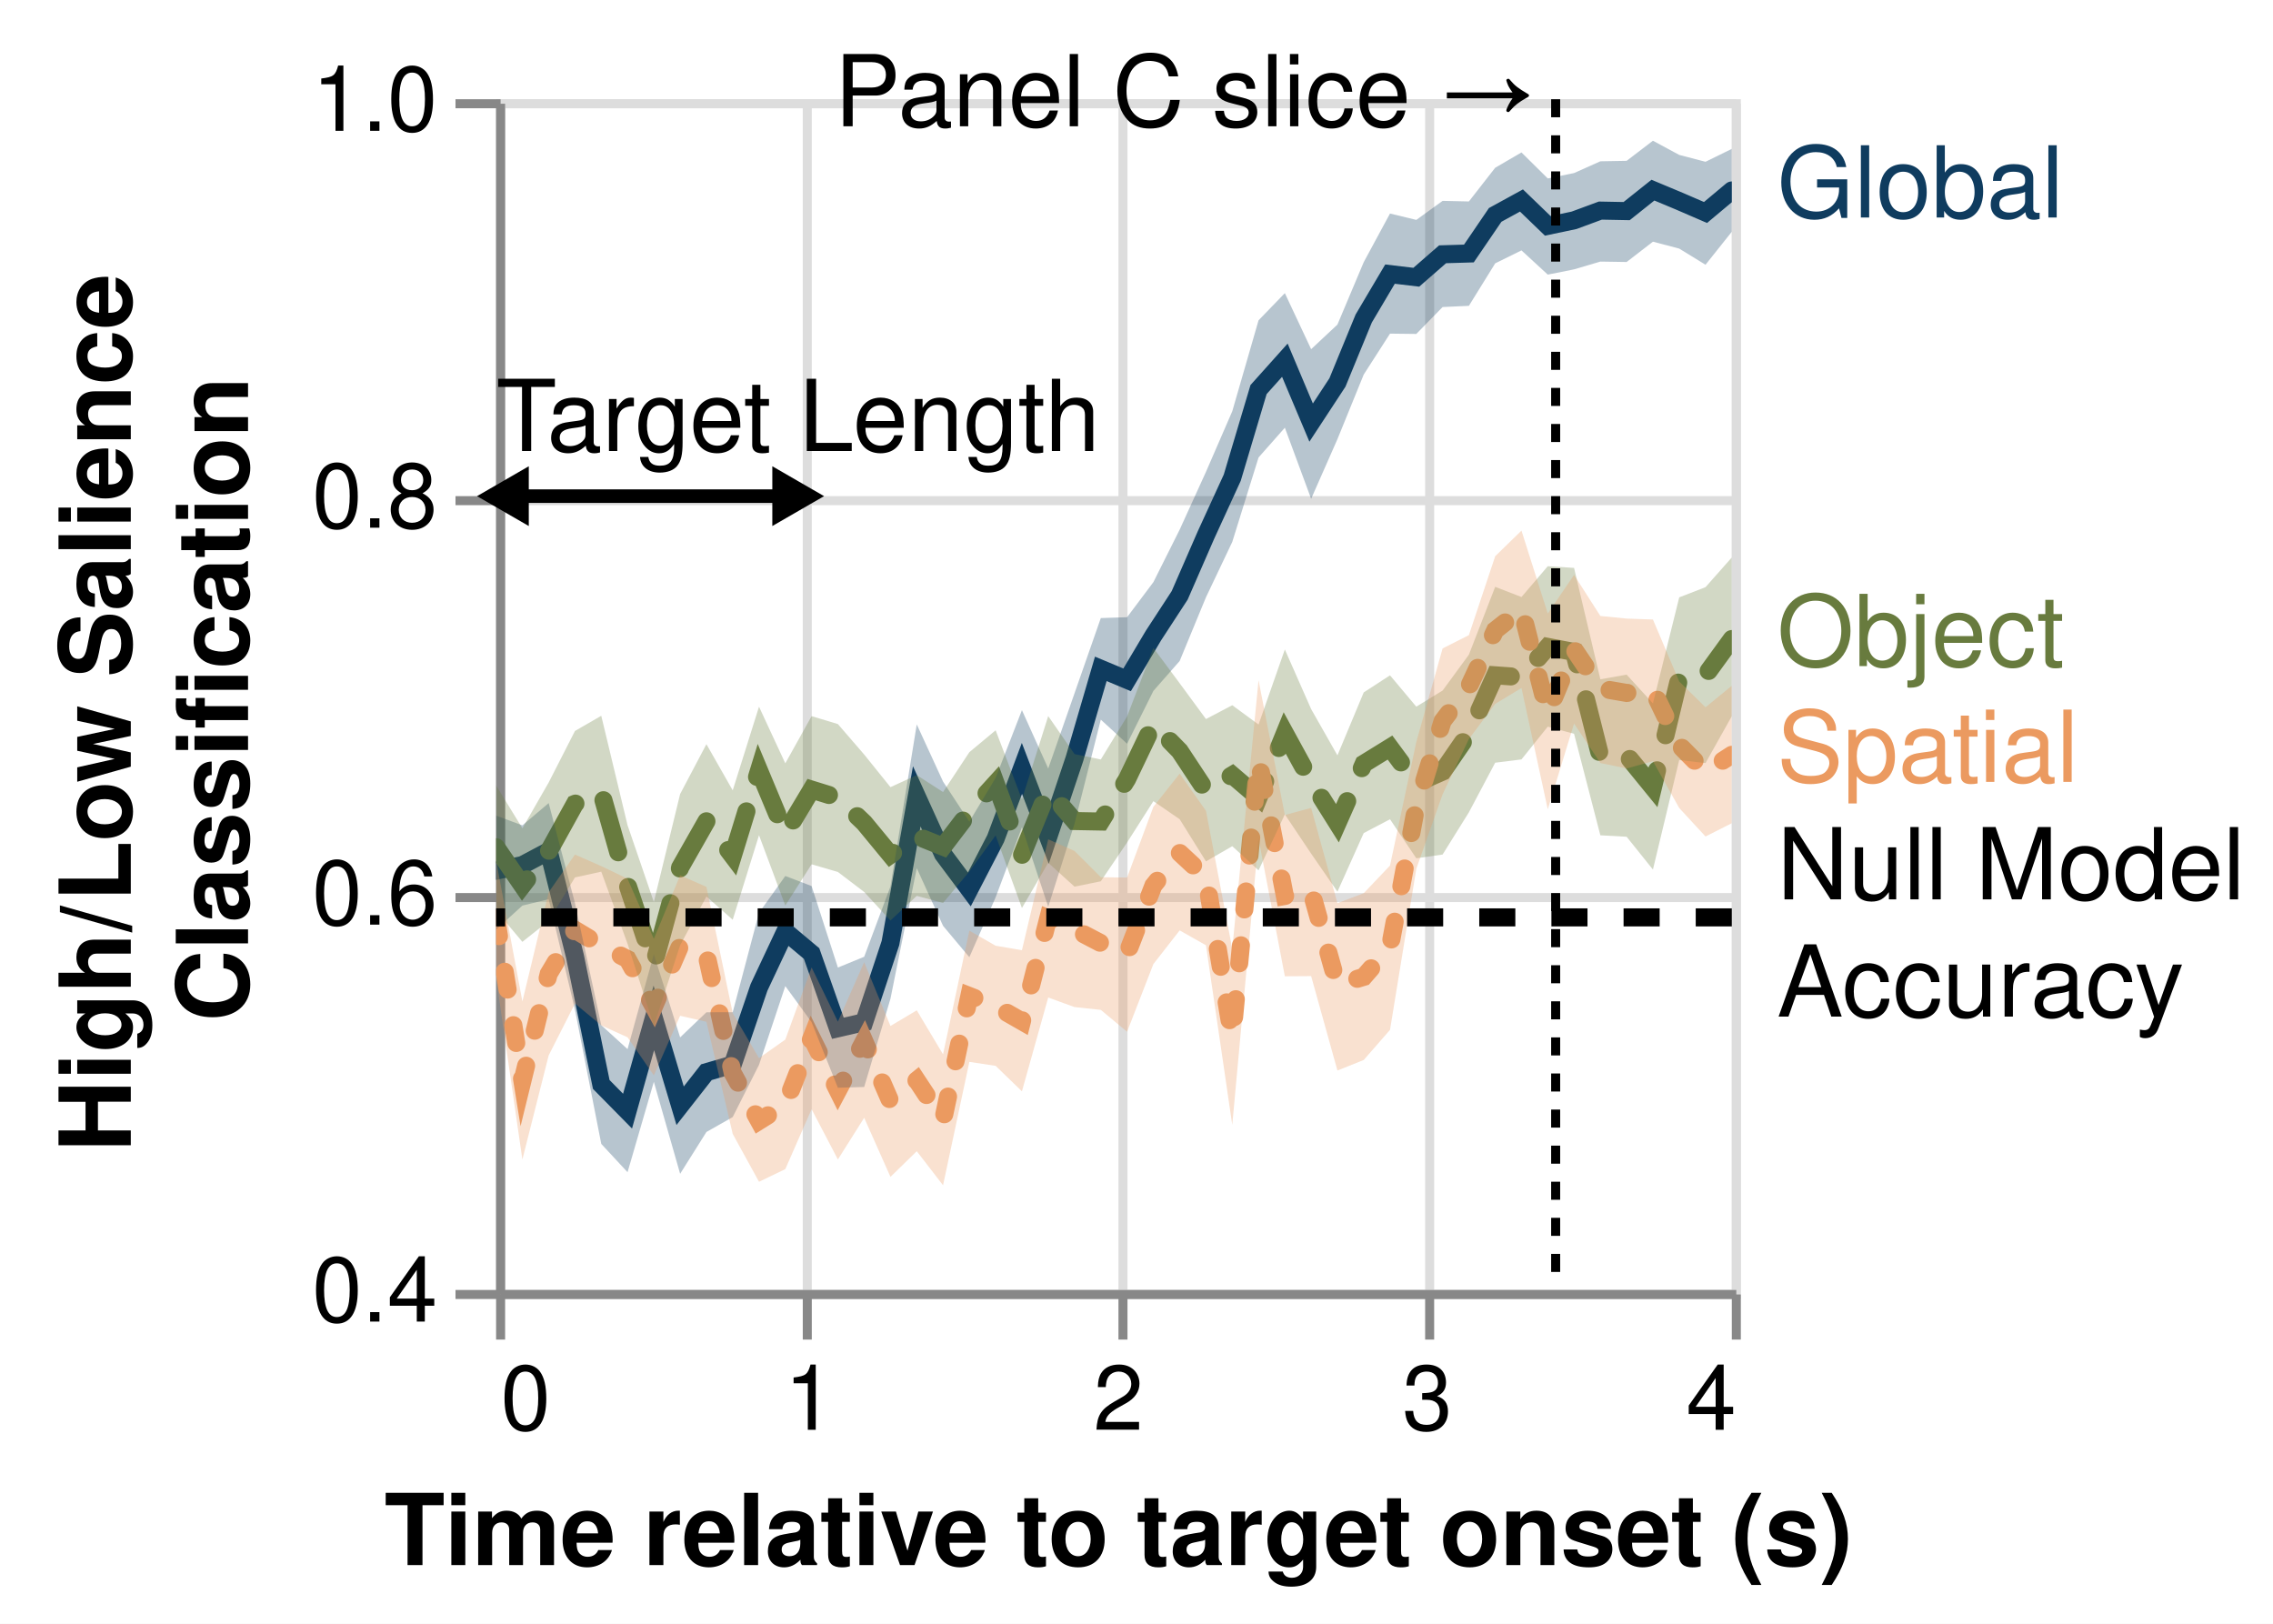
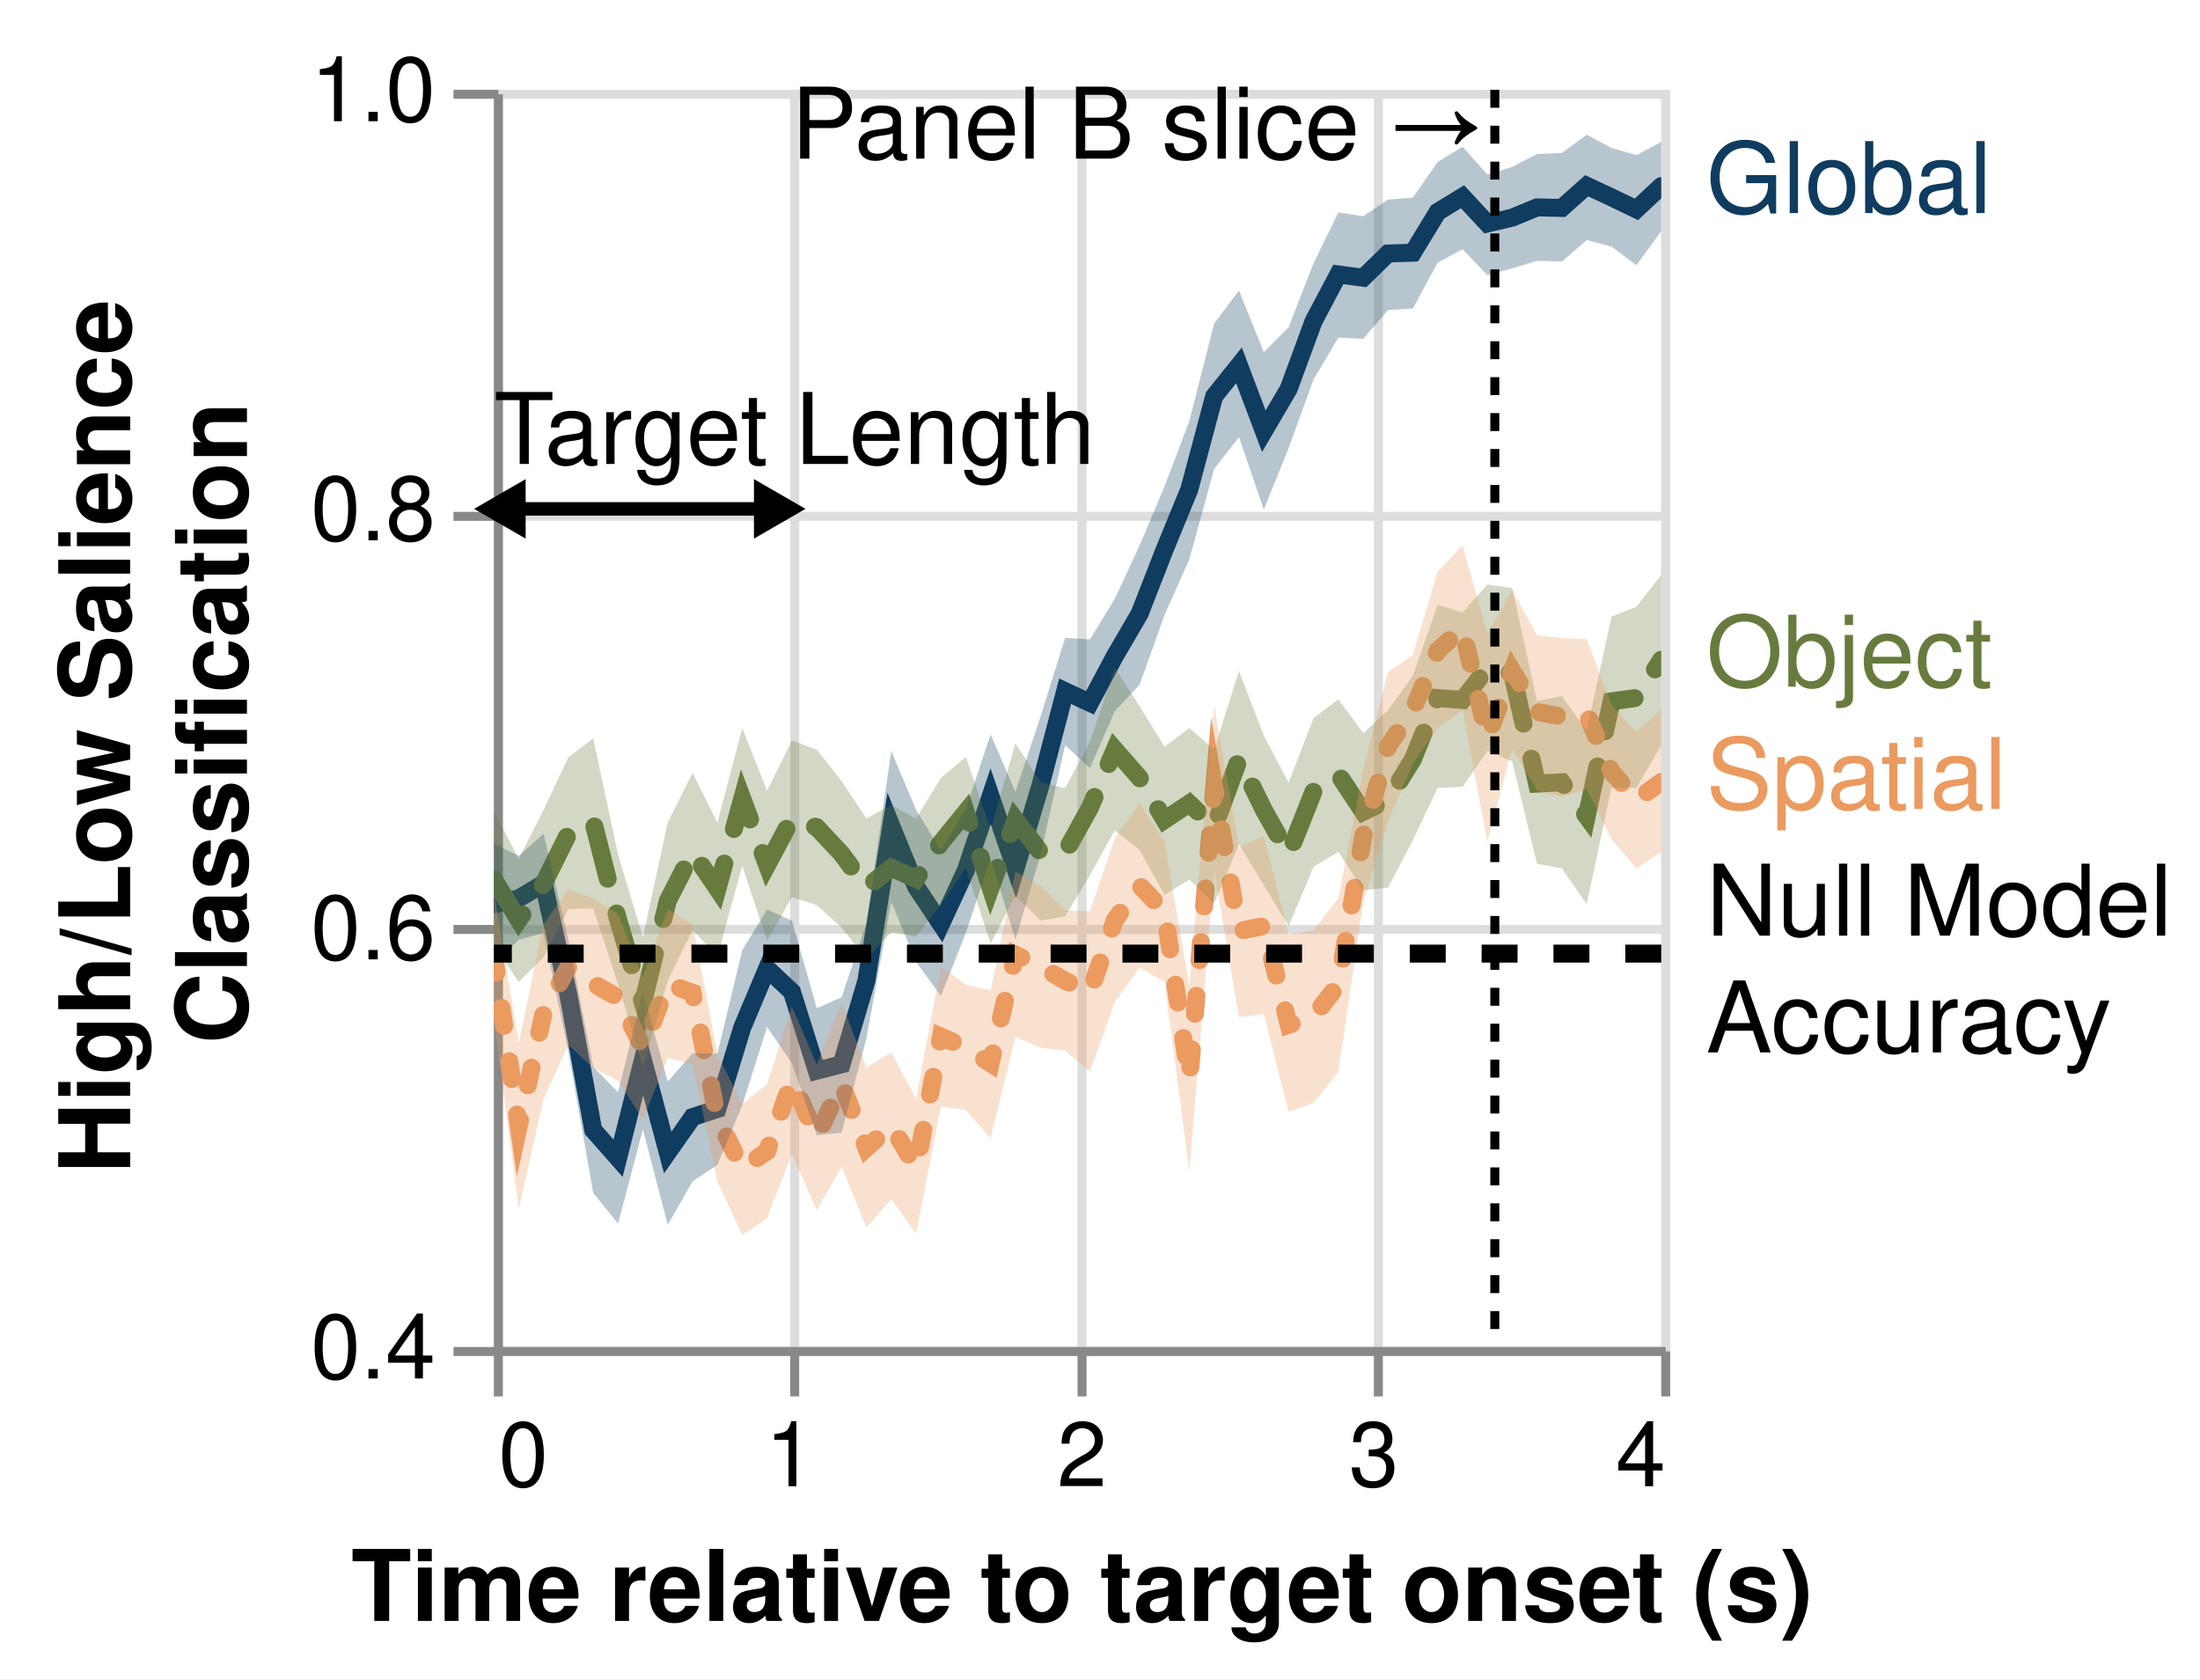
- <svg xmlns="http://www.w3.org/2000/svg" class="marks" width="252" height="180" viewBox="0 0 252 180" version="1.1">
+ <svg xmlns="http://www.w3.org/2000/svg" class="marks" width="245" height="187" viewBox="0 0 245 187" version="1.1">
  <defs>
    <clipPath id="clip1">
-       <rect x="0" y="0" width="137" height="132" />
+       <rect x="0" y="0" width="130" height="140" />
    </clipPath>
    <clipPath id="clip2">
-       <rect x="0" y="0" width="137" height="132" />
+       <rect x="0" y="0" width="130" height="140" />
    </clipPath>
    <clipPath id="clip3">
-       <rect x="0" y="0" width="137" height="132" />
+       <rect x="0" y="0" width="130" height="140" />
    </clipPath>
    <clipPath id="clip4">
-       <rect x="0" y="0" width="137" height="132" />
+       <rect x="0" y="0" width="130" height="140" />
    </clipPath>
    <clipPath id="clip5">
-       <rect x="0" y="0" width="137" height="132" />
+       <rect x="0" y="0" width="130" height="140" />
    </clipPath>
    <clipPath id="clip6">
-       <rect x="0" y="0" width="137" height="132" />
+       <rect x="0" y="0" width="130" height="140" />
    </clipPath>
  </defs>
-   <rect width="252" height="180" fill="white" />
-   <g fill="none" stroke-miterlimit="10" transform="translate(55,11)">
+   <rect width="245" height="187" fill="white" />
+   <g fill="none" stroke-miterlimit="10" transform="translate(55,10)">
    <g class="mark-group role-frame root" role="graphics-object" aria-roledescription="group mark container">
      <g transform="translate(0,0)">
-         <path class="background" aria-hidden="true" d="M0.5,0.5h137v132h-137Z" stroke="#ddd" />
+         <path class="background" aria-hidden="true" d="M0.5,0.5h130v140h-130Z" stroke="#ddd" />
        <g>
          <g class="mark-group role-axis" aria-hidden="true">
-             <g transform="translate(0.5,132.5)">
+             <g transform="translate(0.5,140.5)">
              <path class="background" aria-hidden="true" d="M0,0h0v0h0Z" pointer-events="none" />
              <g>
                <g class="mark-rule role-axis-grid" pointer-events="none">
-                   <line transform="translate(0,-132)" x2="0" y2="132" stroke="#ddd" stroke-width="1" opacity="1" />
-                   <line transform="translate(34,-132)" x2="0" y2="132" stroke="#ddd" stroke-width="1" opacity="1" />
-                   <line transform="translate(69,-132)" x2="0" y2="132" stroke="#ddd" stroke-width="1" opacity="1" />
-                   <line transform="translate(103,-132)" x2="0" y2="132" stroke="#ddd" stroke-width="1" opacity="1" />
-                   <line transform="translate(137,-132)" x2="0" y2="132" stroke="#ddd" stroke-width="1" opacity="1" />
+                   <line transform="translate(0,-140)" x2="0" y2="140" stroke="#ddd" stroke-width="1" opacity="1" />
+                   <line transform="translate(33,-140)" x2="0" y2="140" stroke="#ddd" stroke-width="1" opacity="1" />
+                   <line transform="translate(65,-140)" x2="0" y2="140" stroke="#ddd" stroke-width="1" opacity="1" />
+                   <line transform="translate(98,-140)" x2="0" y2="140" stroke="#ddd" stroke-width="1" opacity="1" />
+                   <line transform="translate(130,-140)" x2="0" y2="140" stroke="#ddd" stroke-width="1" opacity="1" />
                </g>
              </g>
              <path class="foreground" aria-hidden="true" d="" pointer-events="none" display="none" />
            </g>
          </g>
          <g class="mark-group role-axis" aria-hidden="true">
            <g transform="translate(0.5,0.5)">
              <path class="background" aria-hidden="true" d="M0,0h0v0h0Z" pointer-events="none" />
              <g>
                <g class="mark-rule role-axis-grid" pointer-events="none">
-                   <line transform="translate(0,132)" x2="137" y2="0" stroke="#ddd" stroke-width="1" opacity="1" />
-                   <line transform="translate(0,88)" x2="137" y2="0" stroke="#ddd" stroke-width="1" opacity="1" />
-                   <line transform="translate(0,44)" x2="137" y2="0" stroke="#ddd" stroke-width="1" opacity="1" />
-                   <line transform="translate(0,0)" x2="137" y2="0" stroke="#ddd" stroke-width="1" opacity="1" />
+                   <line transform="translate(0,140)" x2="130" y2="0" stroke="#ddd" stroke-width="1" opacity="1" />
+                   <line transform="translate(0,93)" x2="130" y2="0" stroke="#ddd" stroke-width="1" opacity="1" />
+                   <line transform="translate(0,47)" x2="130" y2="0" stroke="#ddd" stroke-width="1" opacity="1" />
+                   <line transform="translate(0,0)" x2="130" y2="0" stroke="#ddd" stroke-width="1" opacity="1" />
                </g>
              </g>
              <path class="foreground" aria-hidden="true" d="" pointer-events="none" display="none" />
            </g>
          </g>
          <g class="mark-group role-axis" role="graphics-symbol" aria-roledescription="axis" aria-label="X-axis titled 'Time relative to target onset (s)' for a linear scale with values from 0 to 4">
-             <g transform="translate(0.5,132.5)">
+             <g transform="translate(0.5,140.5)">
              <path class="background" aria-hidden="true" d="M0,0h0v0h0Z" pointer-events="none" />
              <g>
                <g class="mark-rule role-axis-tick" pointer-events="none">
                  <line transform="translate(0,0)" x2="0" y2="5" stroke="#888" stroke-width="1" opacity="1" />
-                   <line transform="translate(34,0)" x2="0" y2="5" stroke="#888" stroke-width="1" opacity="1" />
-                   <line transform="translate(69,0)" x2="0" y2="5" stroke="#888" stroke-width="1" opacity="1" />
-                   <line transform="translate(103,0)" x2="0" y2="5" stroke="#888" stroke-width="1" opacity="1" />
-                   <line transform="translate(137,0)" x2="0" y2="5" stroke="#888" stroke-width="1" opacity="1" />
+                   <line transform="translate(33,0)" x2="0" y2="5" stroke="#888" stroke-width="1" opacity="1" />
+                   <line transform="translate(65,0)" x2="0" y2="5" stroke="#888" stroke-width="1" opacity="1" />
+                   <line transform="translate(98,0)" x2="0" y2="5" stroke="#888" stroke-width="1" opacity="1" />
+                   <line transform="translate(130,0)" x2="0" y2="5" stroke="#888" stroke-width="1" opacity="1" />
                </g>
                <g class="mark-text role-axis-label" pointer-events="none">
                  <text text-anchor="start" transform="translate(0,15)" font-family="Helvetica" font-size="10px" fill="#000" opacity="1">0</text>
-                   <text text-anchor="middle" transform="translate(34.25,15)" font-family="Helvetica" font-size="10px" fill="#000" opacity="1">1</text>
-                   <text text-anchor="middle" transform="translate(68.5,15)" font-family="Helvetica" font-size="10px" fill="#000" opacity="1">2</text>
-                   <text text-anchor="middle" transform="translate(102.75,15)" font-family="Helvetica" font-size="10px" fill="#000" opacity="1">3</text>
-                   <text text-anchor="end" transform="translate(137,15)" font-family="Helvetica" font-size="10px" fill="#000" opacity="1">4</text>
+                   <text text-anchor="middle" transform="translate(32.5,15)" font-family="Helvetica" font-size="10px" fill="#000" opacity="1">1</text>
+                   <text text-anchor="middle" transform="translate(65,15)" font-family="Helvetica" font-size="10px" fill="#000" opacity="1">2</text>
+                   <text text-anchor="middle" transform="translate(97.5,15)" font-family="Helvetica" font-size="10px" fill="#000" opacity="1">3</text>
+                   <text text-anchor="end" transform="translate(130,15)" font-family="Helvetica" font-size="10px" fill="#000" opacity="1">4</text>
                </g>
                <g class="mark-rule role-axis-domain" pointer-events="none">
-                   <line transform="translate(0,0)" x2="137" y2="0" stroke="#888" stroke-width="1" opacity="1" />
+                   <line transform="translate(0,0)" x2="130" y2="0" stroke="#888" stroke-width="1" opacity="1" />
                </g>
                <g class="mark-text role-axis-title" pointer-events="none">
-                   <text text-anchor="middle" transform="translate(68.5,30)" font-family="Helvetica" font-size="11px" font-weight="bold" fill="#000" opacity="1">Time relative to target onset (s)</text>
+                   <text text-anchor="middle" transform="translate(65,30)" font-family="Helvetica" font-size="11px" font-weight="bold" fill="#000" opacity="1">Time relative to target onset (s)</text>
                </g>
              </g>
              <path class="foreground" aria-hidden="true" d="" pointer-events="none" display="none" />
            </g>
          </g>
          <g class="mark-group role-axis" role="graphics-symbol" aria-roledescription="axis" aria-label="Y-axis titled 'High/Low Salience Classification' for a linear scale with values from 0.4 to 1.0">
            <g transform="translate(0.5,0.5)">
              <path class="background" aria-hidden="true" d="M0,0h0v0h0Z" pointer-events="none" />
              <g>
                <g class="mark-rule role-axis-tick" pointer-events="none">
-                   <line transform="translate(0,132)" x2="-5" y2="0" stroke="#888" stroke-width="1" opacity="1" />
-                   <line transform="translate(0,88)" x2="-5" y2="0" stroke="#888" stroke-width="1" opacity="1" />
-                   <line transform="translate(0,44)" x2="-5" y2="0" stroke="#888" stroke-width="1" opacity="1" />
+                   <line transform="translate(0,140)" x2="-5" y2="0" stroke="#888" stroke-width="1" opacity="1" />
+                   <line transform="translate(0,93)" x2="-5" y2="0" stroke="#888" stroke-width="1" opacity="1" />
+                   <line transform="translate(0,47)" x2="-5" y2="0" stroke="#888" stroke-width="1" opacity="1" />
                  <line transform="translate(0,0)" x2="-5" y2="0" stroke="#888" stroke-width="1" opacity="1" />
                </g>
                <g class="mark-text role-axis-label" pointer-events="none">
-                   <text text-anchor="end" transform="translate(-7,135)" font-family="Helvetica" font-size="10px" fill="#000" opacity="1">0.4</text>
-                   <text text-anchor="end" transform="translate(-7,91)" font-family="Helvetica" font-size="10px" fill="#000" opacity="1">0.6</text>
-                   <text text-anchor="end" transform="translate(-7,47)" font-family="Helvetica" font-size="10px" fill="#000" opacity="1">0.8</text>
+                   <text text-anchor="end" transform="translate(-7,143)" font-family="Helvetica" font-size="10px" fill="#000" opacity="1">0.4</text>
+                   <text text-anchor="end" transform="translate(-7,96.33333)" font-family="Helvetica" font-size="10px" fill="#000" opacity="1">0.6</text>
+                   <text text-anchor="end" transform="translate(-7,49.66667)" font-family="Helvetica" font-size="10px" fill="#000" opacity="1">0.8</text>
                  <text text-anchor="end" transform="translate(-7,3)" font-family="Helvetica" font-size="10px" fill="#000" opacity="1">1.0</text>
                </g>
                <g class="mark-rule role-axis-domain" pointer-events="none">
-                   <line transform="translate(0,132)" x2="0" y2="-132" stroke="#888" stroke-width="1" opacity="1" />
+                   <line transform="translate(0,140)" x2="0" y2="-140" stroke="#888" stroke-width="1" opacity="1" />
                </g>
                <g class="mark-text role-axis-title" pointer-events="none">
-                   <text text-anchor="middle" transform="translate(-39,66) rotate(-90) translate(0,-2)" font-family="Helvetica" font-size="11px" font-weight="bold" fill="#000" opacity="1">
+                   <text text-anchor="middle" transform="translate(-39,70) rotate(-90) translate(0,-2)" font-family="Helvetica" font-size="11px" font-weight="bold" fill="#000" opacity="1">
                    <tspan>High/Low Salience</tspan>
                    <tspan x="0" dy="13">Classification</tspan>
                  </text>
                </g>
              </g>
              <path class="foreground" aria-hidden="true" d="" pointer-events="none" display="none" />
            </g>
          </g>
          <g class="mark-group role-scope layer_0_layer_0_pathgroup" role="graphics-object" aria-roledescription="group mark container">
            <g transform="translate(0,0)">
-               <path class="background" aria-hidden="true" d="M0,0h137v132h-137Z" />
+               <path class="background" aria-hidden="true" d="M0,0h130v140h-130Z" />
              <g>
                <g class="mark-line role-mark layer_0_layer_0_marks" clip-path="url(#clip1)" role="graphics-object" aria-roledescription="line mark container">
-                   <path aria-label="condition: global; Time relative to target onset (s): 0; High/Low Salience, Classification: 0.611268474227" role="graphics-symbol" aria-roledescription="line mark" d="M0,85.521L2.915,84.898L5.83,83.349L8.745,95.015L11.66,109.218L14.574,112.177L17.489,101.839L20.404,111.576L23.319,107.857L26.234,107.007L29.149,98.458L32.064,92.262L34.979,94.702L37.894,102.988L40.809,102.313L43.723,93.535L46.638,77.278L49.553,83.689L52.468,87.596L55.383,81.964L58.298,74.182L61.213,81.79L64.128,73.103L67.043,63.146L69.957,64.366L72.872,59.468L75.787,54.999L78.702,48.312L81.617,41.954L84.532,32.185L87.447,28.931L90.362,35.845L93.277,31.4L96.191,24.308L99.106,19.386L102.021,19.733L104.936,17.189L107.851,17.102L110.766,12.824L113.681,11.226L116.596,14.037L119.511,13.423L122.426,12.346L125.34,12.402L128.255,10.078L131.17,11.296L134.085,12.556L137,10.114" stroke="#0F3C5F" stroke-width="2" stroke-linecap="round" stroke-dasharray="1,0" />
-                 </g>
-               </g>
-               <path class="foreground" aria-hidden="true" d="" display="none" />
-             </g>
-             <g transform="translate(0,0)">
-               <path class="background" aria-hidden="true" d="M0,0h137v132h-137Z" />
+                   <path aria-label="condition: global; Time relative to target onset (s): 0; High/Low Salience, Classification: 0.611268474227" role="graphics-symbol" aria-roledescription="line mark" d="M0,90.704L2.766,90.043L5.532,88.4L8.298,100.774L11.064,115.837L13.83,118.975L16.596,108.011L19.362,118.338L22.128,114.394L24.894,113.493L27.66,104.425L30.426,97.854L33.191,100.442L35.957,109.23L38.723,108.514L41.489,99.203L44.255,81.961L47.021,88.761L49.787,92.905L52.553,86.931L55.319,78.678L58.085,86.747L60.851,77.533L63.617,66.973L66.383,68.267L69.149,63.072L71.915,58.332L74.681,51.24L77.447,44.497L80.213,34.135L82.979,30.684L85.745,38.018L88.511,33.303L91.277,25.781L94.043,20.561L96.809,20.929L99.574,18.23L102.34,18.138L105.106,13.601L107.872,11.906L110.638,14.888L113.404,14.236L116.17,13.094L118.936,13.154L121.702,10.688L124.468,11.98L127.234,13.317L130,10.727" stroke="#0F3C5F" stroke-width="2" stroke-linecap="round" stroke-dasharray="1,0" />
+                 </g>
+               </g>
+               <path class="foreground" aria-hidden="true" d="" display="none" />
+             </g>
+             <g transform="translate(0,0)">
+               <path class="background" aria-hidden="true" d="M0,0h130v140h-130Z" />
              <g>
                <g class="mark-line role-mark layer_0_layer_0_marks" clip-path="url(#clip2)" role="graphics-object" aria-roledescription="line mark container">
-                   <path aria-label="condition: object; Time relative to target onset (s): 0; High/Low Salience, Classification: 0.623106111028" role="graphics-symbol" aria-roledescription="line mark" d="M0,82.917L2.915,87.158L5.83,83.379L8.745,78.107L11.66,76.856L14.574,87.116L17.489,95.873L20.404,85.172L23.319,80.045L26.234,83.891L29.149,74.41L32.064,81.396L34.979,76.531L37.894,77.435L40.809,80.221L43.723,83.752L46.638,81.683L49.553,82.857L52.468,79.039L55.383,75.839L58.298,83.787L61.213,76.627L64.128,80.017L67.043,80.07L69.957,75.372L72.872,69.272L75.787,72.251L78.702,76.664L81.617,74.927L84.532,77.421L87.447,70.282L90.362,75.61L93.277,80.257L96.191,73.669L99.106,71.871L102.021,75.818L104.936,74.535L107.851,70.301L110.766,63.861L113.681,64.066L116.596,60.713L119.511,61.277L122.426,72.849L125.34,72.707L128.255,76.283L131.17,64.211L134.085,63.852L137,59.842" stroke="#687B3E" stroke-width="2" stroke-linecap="round" stroke-dasharray="6,4" />
-                 </g>
-               </g>
-               <path class="foreground" aria-hidden="true" d="" display="none" />
-             </g>
-             <g transform="translate(0,0)">
-               <path class="background" aria-hidden="true" d="M0,0h137v132h-137Z" />
+                   <path aria-label="condition: object; Time relative to target onset (s): 0; High/Low Salience, Classification: 0.623106111028" role="graphics-symbol" aria-roledescription="line mark" d="M0,87.942L2.766,92.441L5.532,88.432L8.298,82.84L11.064,81.514L13.83,92.396L16.596,101.684L19.362,90.334L22.128,84.896L24.894,88.975L27.66,78.92L30.426,86.329L33.191,81.17L35.957,82.128L38.723,85.083L41.489,88.828L44.255,86.633L47.021,87.879L49.787,83.829L52.553,80.435L55.319,88.865L58.085,81.272L60.851,84.866L63.617,84.923L66.383,79.94L69.149,73.47L71.915,76.63L74.681,81.31L77.447,79.468L80.213,82.114L82.979,74.541L85.745,80.192L88.511,85.121L91.277,78.134L94.043,76.227L96.809,80.413L99.574,79.053L102.34,74.562L105.106,67.732L107.872,67.949L110.638,64.392L113.404,64.991L116.17,77.264L118.936,77.114L121.702,80.906L124.468,68.103L127.234,67.722L130,63.468" stroke="#687B3E" stroke-width="2" stroke-linecap="round" stroke-dasharray="6,4" />
+                 </g>
+               </g>
+               <path class="foreground" aria-hidden="true" d="" display="none" />
+             </g>
+             <g transform="translate(0,0)">
+               <path class="background" aria-hidden="true" d="M0,0h130v140h-130Z" />
              <g>
                <g class="mark-line role-mark layer_0_layer_0_marks" clip-path="url(#clip3)" role="graphics-object" aria-roledescription="line mark container">
-                   <path aria-label="condition: spatial; Time relative to target onset (s): 0; High/Low Salience, Classification: 0.587272354659" role="graphics-symbol" aria-roledescription="line mark" d="M0,90.8L2.915,108.829L5.83,96.962L8.745,92.075L11.66,93.831L14.574,95.323L17.489,100.615L20.404,93.857L23.319,94.808L26.234,107.946L29.149,113.256L32.064,111.438L34.979,104.045L37.894,109.898L40.809,104.394L43.723,111.106L46.638,108.757L49.553,113.172L52.468,99.41L55.383,100.549L58.298,102.217L61.213,90.813L64.128,92.025L67.043,93.551L69.957,94.704L72.872,87.175L75.787,83.545L78.702,86.257L81.617,103.908L84.532,73.261L87.447,88.323L90.362,87.797L93.277,98.166L96.191,97.292L99.106,93.945L102.021,78.397L104.936,68.937L107.851,65.117L110.766,58.872L113.681,56.567L116.596,68.016L119.511,60.983L122.426,65.315L125.34,65.817L128.255,65.538L131.17,71.602L134.085,74.561L137,72.676" stroke="#EB9A60" stroke-width="2" stroke-linecap="round" stroke-dasharray="2,4" />
+                   <path aria-label="condition: spatial; Time relative to target onset (s): 0; High/Low Salience, Classification: 0.587272354659" role="graphics-symbol" aria-roledescription="line mark" d="M0,96.303L2.766,115.424L5.532,102.838L8.298,97.655L11.064,99.518L13.83,101.1L16.596,106.713L19.362,99.545L22.128,100.554L24.894,114.488L27.66,120.12L30.426,118.192L33.191,110.351L35.957,116.558L38.723,110.721L41.489,117.84L44.255,115.349L47.021,120.031L49.787,105.435L52.553,106.643L55.319,108.412L58.085,96.317L60.851,97.602L63.617,99.221L66.383,100.444L69.149,92.459L71.915,88.608L74.681,91.484L77.447,110.205L80.213,77.701L82.979,93.676L85.745,93.118L88.511,104.115L91.277,103.188L94.043,99.639L96.809,83.148L99.574,73.115L102.34,69.064L105.106,62.44L107.872,59.996L110.638,72.139L113.404,64.679L116.17,69.274L118.936,69.806L121.702,69.51L124.468,75.942L127.234,79.08L130,77.08" stroke="#EB9A60" stroke-width="2" stroke-linecap="round" stroke-dasharray="2,4" />
                </g>
              </g>
              <path class="foreground" aria-hidden="true" d="" display="none" />
            </g>
          </g>
          <g class="mark-group role-scope layer_0_layer_1_layer_0_pathgroup" role="graphics-object" aria-roledescription="group mark container">
            <g transform="translate(0,0)">
-               <path class="background" aria-hidden="true" d="M0,0h137v132h-137Z" />
+               <path class="background" aria-hidden="true" d="M0,0h130v140h-130Z" />
              <g>
                <g class="mark-area role-mark layer_0_layer_1_layer_0_marks" clip-path="url(#clip4)" role="graphics-object" aria-roledescription="area mark container">
-                   <path aria-label="High/Low Salience, Classification: 0.581602357255; upper_lower: 0.639034370111; condition: global; winstart: 0; upper: 0.639034370111; lower: 0.581602357255" role="graphics-symbol" aria-roledescription="errorband" d="M0,92.047L2.915,89.391L5.83,88.681L8.745,100.945L11.66,115.806L14.574,118.945L17.489,108.925L20.404,119.121L23.319,114.487L26.234,112.832L29.149,107.045L32.064,98.314L34.979,102.313L37.894,109.582L40.809,109.499L43.723,99.712L46.638,85.238L49.553,91.634L52.468,95.112L55.383,88.47L58.298,80.706L61.213,89.526L64.128,80.314L67.043,68.775L69.957,71.449L72.872,65.592L75.787,62.274L78.702,55.212L81.617,49.077L84.532,39.714L87.447,36.413L90.362,44.296L93.277,37.683L96.191,30.522L99.106,25.984L102.021,26.02L104.936,23.037L107.851,22.903L110.766,18.196L113.681,16.757L116.596,19.442L119.511,18.859L122.426,17.999L125.34,18.044L128.255,15.791L131.17,16.558L134.085,18.348L137,14.69L137,5.503L134.085,6.934L131.17,6.173L128.255,4.599L125.34,6.829L122.426,6.881L119.511,8.184L116.596,8.781L113.681,5.899L110.766,7.597L107.851,11.333L104.936,11.267L102.021,13.377L99.106,12.669L96.191,18.063L93.277,24.981L90.362,27.708L87.447,21.495L84.532,24.507L81.617,34.593L78.702,41.307L75.787,47.712L72.872,53.534L69.957,57.419L67.043,57.517L64.128,65.856L61.213,74.192L58.298,67.722L55.383,75.229L52.468,80.082L49.553,75.64L46.638,69.303L43.723,87.263L40.809,95.064L37.894,96.257L34.979,87.224L32.064,86.107L29.149,90.187L26.234,101.212L23.319,101.215L20.404,104L17.489,94.765L14.574,105.301L11.66,102.648L8.745,89.11L5.83,78.027L2.915,80.496L0,79.412Z" fill="#0F3C5F" opacity="0.3" />
-                 </g>
-               </g>
-               <path class="foreground" aria-hidden="true" d="" display="none" />
-             </g>
-             <g transform="translate(0,0)">
-               <path class="background" aria-hidden="true" d="M0,0h137v132h-137Z" />
+                   <path aria-label="High/Low Salience, Classification: 0.582903245546; upper_lower: 0.640308421373; condition: global; winstart: 0; upper: 0.640308421373; lower: 0.582903245546" role="graphics-symbol" aria-roledescription="errorband" d="M0,97.323L2.766,94.66L5.532,93.891L8.298,107.123L11.064,122.842L13.83,126.253L16.596,115.768L19.362,126.401L22.128,121.558L24.894,119.71L27.66,113.084L30.426,104.349L33.191,108.412L35.957,116.42L38.723,116.127L41.489,105.631L44.255,90.413L47.021,97.12L49.787,100.917L52.553,93.895L55.319,85.541L58.085,94.649L60.851,85.281L63.617,72.974L66.383,75.533L69.149,69.188L71.915,66.232L74.681,58.5L77.447,52.287L80.213,42.211L82.979,38.678L85.745,46.749L88.511,39.88L91.277,32.257L94.043,27.601L96.809,27.728L99.574,24.53L102.34,24.349L105.106,19.251L107.872,17.755L110.638,20.639L113.404,19.882L116.17,19.044L118.936,19.131L121.702,16.734L124.468,17.467L127.234,19.538L130,15.738L130,5.795L127.234,7.276L124.468,6.473L121.702,5.006L118.936,7.03L116.17,7.153L113.404,8.592L110.638,9.435L107.872,6.337L105.106,8.035L102.34,12.007L99.574,12.225L96.809,14.08L94.043,13.651L91.277,19.335L88.511,26.43L85.745,29.219L82.979,22.352L80.213,26.027L77.447,36.906L74.681,44.173L71.915,50.729L69.149,56.682L66.383,61.2L63.617,61.035L60.851,69.88L58.085,78.188L55.319,71.784L52.553,80.069L49.787,84.723L47.021,80.196L44.255,73.633L41.489,92.81L38.723,101.053L35.957,102.276L33.191,92.53L30.426,91.277L27.66,95.814L24.894,107.322L22.128,107.296L19.362,110.447L16.596,100.419L13.83,111.626L11.064,108.799L8.298,94.647L5.532,82.837L2.766,85.312L0,83.928Z" fill="#0F3C5F" opacity="0.3" />
+                 </g>
+               </g>
+               <path class="foreground" aria-hidden="true" d="" display="none" />
+             </g>
+             <g transform="translate(0,0)">
+               <path class="background" aria-hidden="true" d="M0,0h130v140h-130Z" />
              <g>
                <g class="mark-area role-mark layer_0_layer_1_layer_0_marks" clip-path="url(#clip5)" role="graphics-object" aria-roledescription="area mark container">
-                   <path aria-label="High/Low Salience, Classification: 0.591162252452; upper_lower: 0.654272704926; condition: object; winstart: 0; upper: 0.654272704926; lower: 0.591162252452" role="graphics-symbol" aria-roledescription="errorband" d="M0,89.944L2.915,93.408L5.83,91.087L8.745,86.267L11.66,85.628L14.574,93.617L17.489,102.712L20.404,93.789L23.319,88.383L26.234,90.958L29.149,81.59L32.064,89.388L34.979,84.812L37.894,85.662L40.809,87.881L43.723,91.045L46.638,88.311L49.553,89.097L52.468,85.612L55.383,81.61L58.298,89.659L61.213,84.648L64.128,87.289L67.043,86.696L69.957,82.394L72.872,77.814L75.787,79.816L78.702,84.488L81.617,82.806L84.532,85.48L87.447,79.279L90.362,83.628L93.277,87.846L96.191,81.351L99.106,79.818L102.021,84.147L104.936,83.73L107.851,79.051L110.766,73.55L113.681,73.185L116.596,69.554L119.511,70.345L122.426,81.597L125.34,81.759L128.255,85.394L131.17,73.254L134.085,73.59L137,68.393L137,50.797L134.085,54.09L131.17,55.221L128.255,66.979L125.34,63.788L122.426,64.304L119.511,51.955L116.596,51.768L113.681,55.184L110.766,54.053L107.851,61.574L104.936,65.552L102.021,67.337L99.106,63.865L96.191,65.758L93.277,72.735L90.362,67.605L87.447,60.998L84.532,69.317L81.617,67.178L78.702,68.709L75.787,64.745L72.872,60.819L69.957,68.421L67.043,73.192L64.128,72.591L61.213,68.382L58.298,77.615L55.383,69.954L52.468,72.385L49.553,76.803L46.638,74.922L43.723,76.26L40.809,72.643L37.894,69.268L34.979,68.386L32.064,73.62L29.149,67.341L26.234,76.616L23.319,71.495L20.404,77.021L17.489,88.984L14.574,80.481L11.66,68.348L8.745,70.031L5.83,75.743L2.915,80.821L0,76.06Z" fill="#687B3E" opacity="0.3" />
-                 </g>
-               </g>
-               <path class="foreground" aria-hidden="true" d="" display="none" />
-             </g>
-             <g transform="translate(0,0)">
-               <path class="background" aria-hidden="true" d="M0,0h137v132h-137Z" />
+                   <path aria-label="High/Low Salience, Classification: 0.591632157835; upper_lower: 0.655927458875; condition: object; winstart: 0; upper: 0.655927458875; lower: 0.591632157835" role="graphics-symbol" aria-roledescription="errorband" d="M0,95.286L2.766,99.335L5.532,96.595L8.298,91.232L11.064,91.171L13.83,99.594L16.596,108.856L19.362,99.214L22.128,93.559L24.894,96.506L27.66,86.421L30.426,94.768L33.191,89.893L35.957,90.799L38.723,93.295L41.489,96.81L44.255,93.804L47.021,94.302L49.787,90.751L52.553,86.663L55.319,95.059L58.085,89.754L60.851,92.515L63.617,92.038L66.383,87.451L69.149,82.45L71.915,84.671L74.681,89.637L77.447,87.959L80.213,90.593L82.979,84.02L85.745,88.57L88.511,93.139L91.277,86.533L94.043,84.852L96.809,89.127L99.574,88.856L102.34,83.551L105.106,77.734L107.872,77.624L110.638,73.63L113.404,74.792L116.17,86.188L118.936,86.694L121.702,90.678L124.468,77.695L127.234,77.744L130,73.002L130,54.025L127.234,57.564L124.468,58.66L121.702,71.399L118.936,67.506L116.17,68.082L113.404,55.491L110.638,55.09L107.872,58.202L105.106,57.349L102.34,65.242L99.574,69.098L96.809,71.647L94.043,67.882L91.277,69.962L88.511,77.159L85.745,71.922L82.979,64.718L80.213,73.479L77.447,71.082L74.681,73.161L71.915,68.651L69.149,64.364L66.383,72.586L63.617,77.789L60.851,77.062L58.085,72.769L55.319,82.335L52.553,74.3L49.787,76.62L47.021,81.167L44.255,79.625L41.489,81.148L38.723,76.987L35.957,73.476L33.191,72.454L30.426,78.072L27.66,71.071L24.894,81.623L22.128,76.071L19.362,81.575L16.596,94.381L13.83,85.17L11.064,72.229L8.298,74.328L5.532,80.2L2.766,85.639L0,80.284Z" fill="#687B3E" opacity="0.3" />
+                 </g>
+               </g>
+               <path class="foreground" aria-hidden="true" d="" display="none" />
+             </g>
+             <g transform="translate(0,0)">
+               <path class="background" aria-hidden="true" d="M0,0h130v140h-130Z" />
              <g>
                <g class="mark-area role-mark layer_0_layer_1_layer_0_marks" clip-path="url(#clip6)" role="graphics-object" aria-roledescription="area mark container">
-                   <path aria-label="High/Low Salience, Classification: 0.557390386539; upper_lower: 0.616471017397; condition: spatial; winstart: 0; upper: 0.616471017397; lower: 0.557390386539" role="graphics-symbol" aria-roledescription="errorband" d="M0,97.374L2.915,117.535L5.83,105.997L8.745,100.249L11.66,102.664L14.574,103.992L17.489,108.219L20.404,101.605L23.319,102.27L26.234,114.701L29.149,120.006L32.064,118.603L34.979,111.96L37.894,117.533L40.809,112.912L43.723,119.463L46.638,116.617L49.553,120.392L52.468,106.715L55.383,107.154L58.298,109.978L61.213,99.579L64.128,100.64L67.043,100.949L69.957,103.376L72.872,95.871L75.787,92.138L78.702,93.79L81.617,113.703L84.532,81.974L87.447,97.225L90.362,97.206L93.277,107.673L96.191,106.504L99.106,103.168L102.021,85.313L104.936,77.051L107.851,70.919L110.766,67.03L113.681,65.266L116.596,78.716L119.511,69.21L122.426,73.586L125.34,74.188L128.255,73.381L131.17,78.571L134.085,81.73L137,80.254L137,65.02L134.085,67.407L131.17,64.546L128.255,57.676L125.34,57.573L122.426,57.284L119.511,52.728L116.596,57.015L113.681,47.821L110.766,50.661L107.851,59.407L104.936,60.883L102.021,71.255L99.106,84.951L96.191,88.017L93.277,89.12L90.362,78.561L87.447,79.349L84.532,64.407L81.617,94.187L78.702,78.886L75.787,74.763L72.872,78.443L69.957,86.282L67.043,86.243L64.128,83.333L61.213,82.042L58.298,94.334L55.383,93.84L52.468,92.168L49.553,105.878L46.638,101L43.723,102.735L40.809,95.664L37.894,102.253L34.979,96.247L32.064,104.244L29.149,106.298L26.234,101.32L23.319,87.314L20.404,86.035L17.489,93.08L14.574,86.415L11.66,85.013L8.745,83.733L5.83,87.905L2.915,100.017L0,84.376Z" fill="#EB9A60" opacity="0.3" />
+                   <path aria-label="High/Low Salience, Classification: 0.556675944514; upper_lower: 0.617238007974; condition: spatial; winstart: 0; upper: 0.617238007974; lower: 0.556675944514" role="graphics-symbol" aria-roledescription="errorband" d="M0,103.442L2.766,124.654L5.532,112.37L8.298,106.37L11.064,108.936L13.83,110.35L16.596,114.694L19.362,107.81L22.128,108.554L24.894,121.583L27.66,127.544L30.426,125.664L33.191,118.507L35.957,124.765L38.723,119.931L41.489,126.69L44.255,123.529L47.021,127.343L49.787,113.229L52.553,113.606L55.319,116.766L58.085,105.466L60.851,106.667L63.617,107.016L66.383,109.323L69.149,101.563L71.915,97.771L74.681,99.339L77.447,120.459L80.213,86.92L82.979,103.247L85.745,102.934L88.511,113.851L91.277,112.799L94.043,109.375L96.809,90.454L99.574,81.481L102.34,75.003L105.106,71.091L107.872,69.064L110.638,83.755L113.404,73.409L116.17,78.022L118.936,78.739L121.702,77.864L124.468,83.476L127.234,86.712L130,84.867L130,68.901L127.234,71.538L124.468,68.504L121.702,61.171L118.936,61.061L116.17,60.72L113.404,55.735L110.638,60.556L107.872,50.741L105.106,53.659L102.34,62.917L99.574,64.846L96.809,75.748L94.043,90.019L91.277,93.591L88.511,94.075L85.745,83.118L82.979,84.325L80.213,68.55L77.447,99.788L74.681,83.672L71.915,79.438L69.149,83.346L66.383,91.453L63.617,91.378L60.851,88.644L58.085,87.05L55.319,100.29L52.553,99.645L49.787,97.599L47.021,112.359L44.255,107.21L41.489,108.832L38.723,101.655L35.957,108.548L33.191,102.086L30.426,110.745L27.66,112.911L24.894,107.423L22.128,92.901L19.362,91.246L16.596,98.806L13.83,91.794L11.064,90.045L8.298,89.023L5.532,92.921L2.766,106.138L0,89.311Z" fill="#EB9A60" opacity="0.3" />
                </g>
              </g>
              <path class="foreground" aria-hidden="true" d="" display="none" />
            </g>
          </g>
          <g class="mark-text role-mark layer_0_layer_2_marks" role="graphics-object" aria-roledescription="text mark container">
-             <text aria-label="condition: global; Mean of corrected_mean: 0.954026182907; condition_label: Global" role="graphics-symbol" aria-roledescription="text mark" text-anchor="start" transform="translate(142,13.11424)" font-family="Helvetica" font-size="11px" fill="#0F3C5F">Global</text>
-             <text aria-label="condition: object; Mean of corrected_mean: 0.727993109856; condition_label: Object" role="graphics-symbol" aria-roledescription="text mark" text-anchor="start" transform="translate(142,62.84152)" font-family="Helvetica" font-size="11px" fill="#687B3E">Object</text>
-             <text aria-label="condition: spatial; Mean of corrected_mean: 0.669656767956; condition_label: Spatial" role="graphics-symbol" aria-roledescription="text mark" text-anchor="start" transform="translate(142,75.67551)" font-family="Helvetica" font-size="11px" fill="#EB9A60">Spatial</text>
+             <text aria-label="condition: global; Mean of corrected_mean: 0.954026182907; condition_label: Global" role="graphics-symbol" aria-roledescription="text mark" text-anchor="start" transform="translate(135,13.72722)" font-family="Helvetica" font-size="11px" fill="#0F3C5F">Global</text>
+             <text aria-label="condition: object; Mean of corrected_mean: 0.727993109856; condition_label: Object" role="graphics-symbol" aria-roledescription="text mark" text-anchor="start" transform="translate(135,66.46827)" font-family="Helvetica" font-size="11px" fill="#687B3E">Object</text>
+             <text aria-label="condition: spatial; Mean of corrected_mean: 0.669656767956; condition_label: Spatial" role="graphics-symbol" aria-roledescription="text mark" text-anchor="start" transform="translate(135,80.08009)" font-family="Helvetica" font-size="11px" fill="#EB9A60">Spatial</text>
          </g>
          <g class="mark-rule role-mark layer_0_layer_3_layer_0_marks" role="graphics-object" aria-roledescription="rule mark container">
-             <line aria-label="Mean of best: 3.42978723404" role="graphics-symbol" aria-roledescription="rule mark" transform="translate(117.4702,0)" x2="0" y2="132" stroke="black" stroke-dasharray="2,2" />
+             <line aria-label="Mean of best: 3.42978723404" role="graphics-symbol" aria-roledescription="rule mark" transform="translate(111.4681,0)" x2="0" y2="140" stroke="black" stroke-dasharray="2,2" />
          </g>
          <g class="mark-text role-mark layer_0_layer_4_layer_0_marks" role="graphics-object" aria-roledescription="text mark container">
-             <text text-anchor="end" transform="translate(115.4702,3)" font-family="Helvetica" font-size="11px" fill="black">Panel C slice →</text>
+             <text text-anchor="end" transform="translate(110.4681,7.666667)" font-family="Helvetica" font-size="11px" fill="black">Panel B slice →</text>
          </g>
          <g class="mark-text role-mark layer_0_layer_5_layer_0_marks" role="graphics-object" aria-roledescription="text mark container">
-             <text text-anchor="start" transform="translate(142,88.69645)" font-family="Helvetica" font-size="11px" fill="black">
+             <text text-anchor="start" transform="translate(135,94.19321)" font-family="Helvetica" font-size="11px" fill="black">
              <tspan>Null Model</tspan>
              <tspan x="0" dy="13">Accuracy</tspan>
            </text>
          </g>
          <g class="mark-rule role-mark layer_0_layer_6_layer_0_marks" role="graphics-symbol" aria-roledescription="rule mark container">
-             <line transform="translate(137,90.69645)" x2="-137" y2="0" stroke="black" stroke-width="2" stroke-dasharray="4,4" />
+             <line transform="translate(130,96.19321)" x2="-130" y2="0" stroke="black" stroke-width="2" stroke-dasharray="4,4" />
          </g>
          <g class="mark-line role-mark layer_0_layer_7_layer_0_marks" role="graphics-object" aria-roledescription="line mark container">
-             <path aria-label="x: 0.05; y: 0.8" role="graphics-symbol" aria-roledescription="line mark" d="M1.713,44L32.538,44" stroke="black" stroke-width="1.5" />
+             <path aria-label="x: 0.05; y: 0.8" role="graphics-symbol" aria-roledescription="line mark" d="M1.625,46.667L30.875,46.667" stroke="black" stroke-width="1.5" />
          </g>
          <g class="mark-symbol role-mark layer_0_layer_7_layer_1_marks" role="graphics-object" aria-roledescription="symbol mark container">
-             <path aria-label="x: 0.05; y: 0.8; dir: 270" role="graphics-symbol" aria-roledescription="point" transform="translate(1.7125,44) rotate(270)" d="M0,-1.826L-1.581,0.913L1.581,0.913Z" stroke="black" stroke-width="2" opacity="1" />
-             <path aria-label="x: 0.95; y: 0.8; dir: 90" role="graphics-symbol" aria-roledescription="point" transform="translate(32.5375,44) rotate(90)" d="M0,-1.826L-1.581,0.913L1.581,0.913Z" stroke="black" stroke-width="2" opacity="1" />
+             <path aria-label="x: 0.05; y: 0.8; dir: 270" role="graphics-symbol" aria-roledescription="point" transform="translate(1.625,46.66667) rotate(270)" d="M0,-1.826L-1.581,0.913L1.581,0.913Z" stroke="black" stroke-width="2" opacity="1" />
+             <path aria-label="x: 0.95; y: 0.8; dir: 90" role="graphics-symbol" aria-roledescription="point" transform="translate(30.875,46.66667) rotate(90)" d="M0,-1.826L-1.581,0.913L1.581,0.913Z" stroke="black" stroke-width="2" opacity="1" />
          </g>
          <g class="mark-text role-mark layer_0_layer_8_layer_0_marks" role="graphics-object" aria-roledescription="text mark container">
-             <text text-anchor="start" transform="translate(0,39)" font-family="Helvetica" font-size="11px" fill="black">Target Length</text>
+             <text text-anchor="start" transform="translate(0,41.66667)" font-family="Helvetica" font-size="11px" fill="black">Target Length</text>
          </g>
        </g>
        <path class="foreground" aria-hidden="true" d="" display="none" />
      </g>
    </g>
  </g>
</svg>
